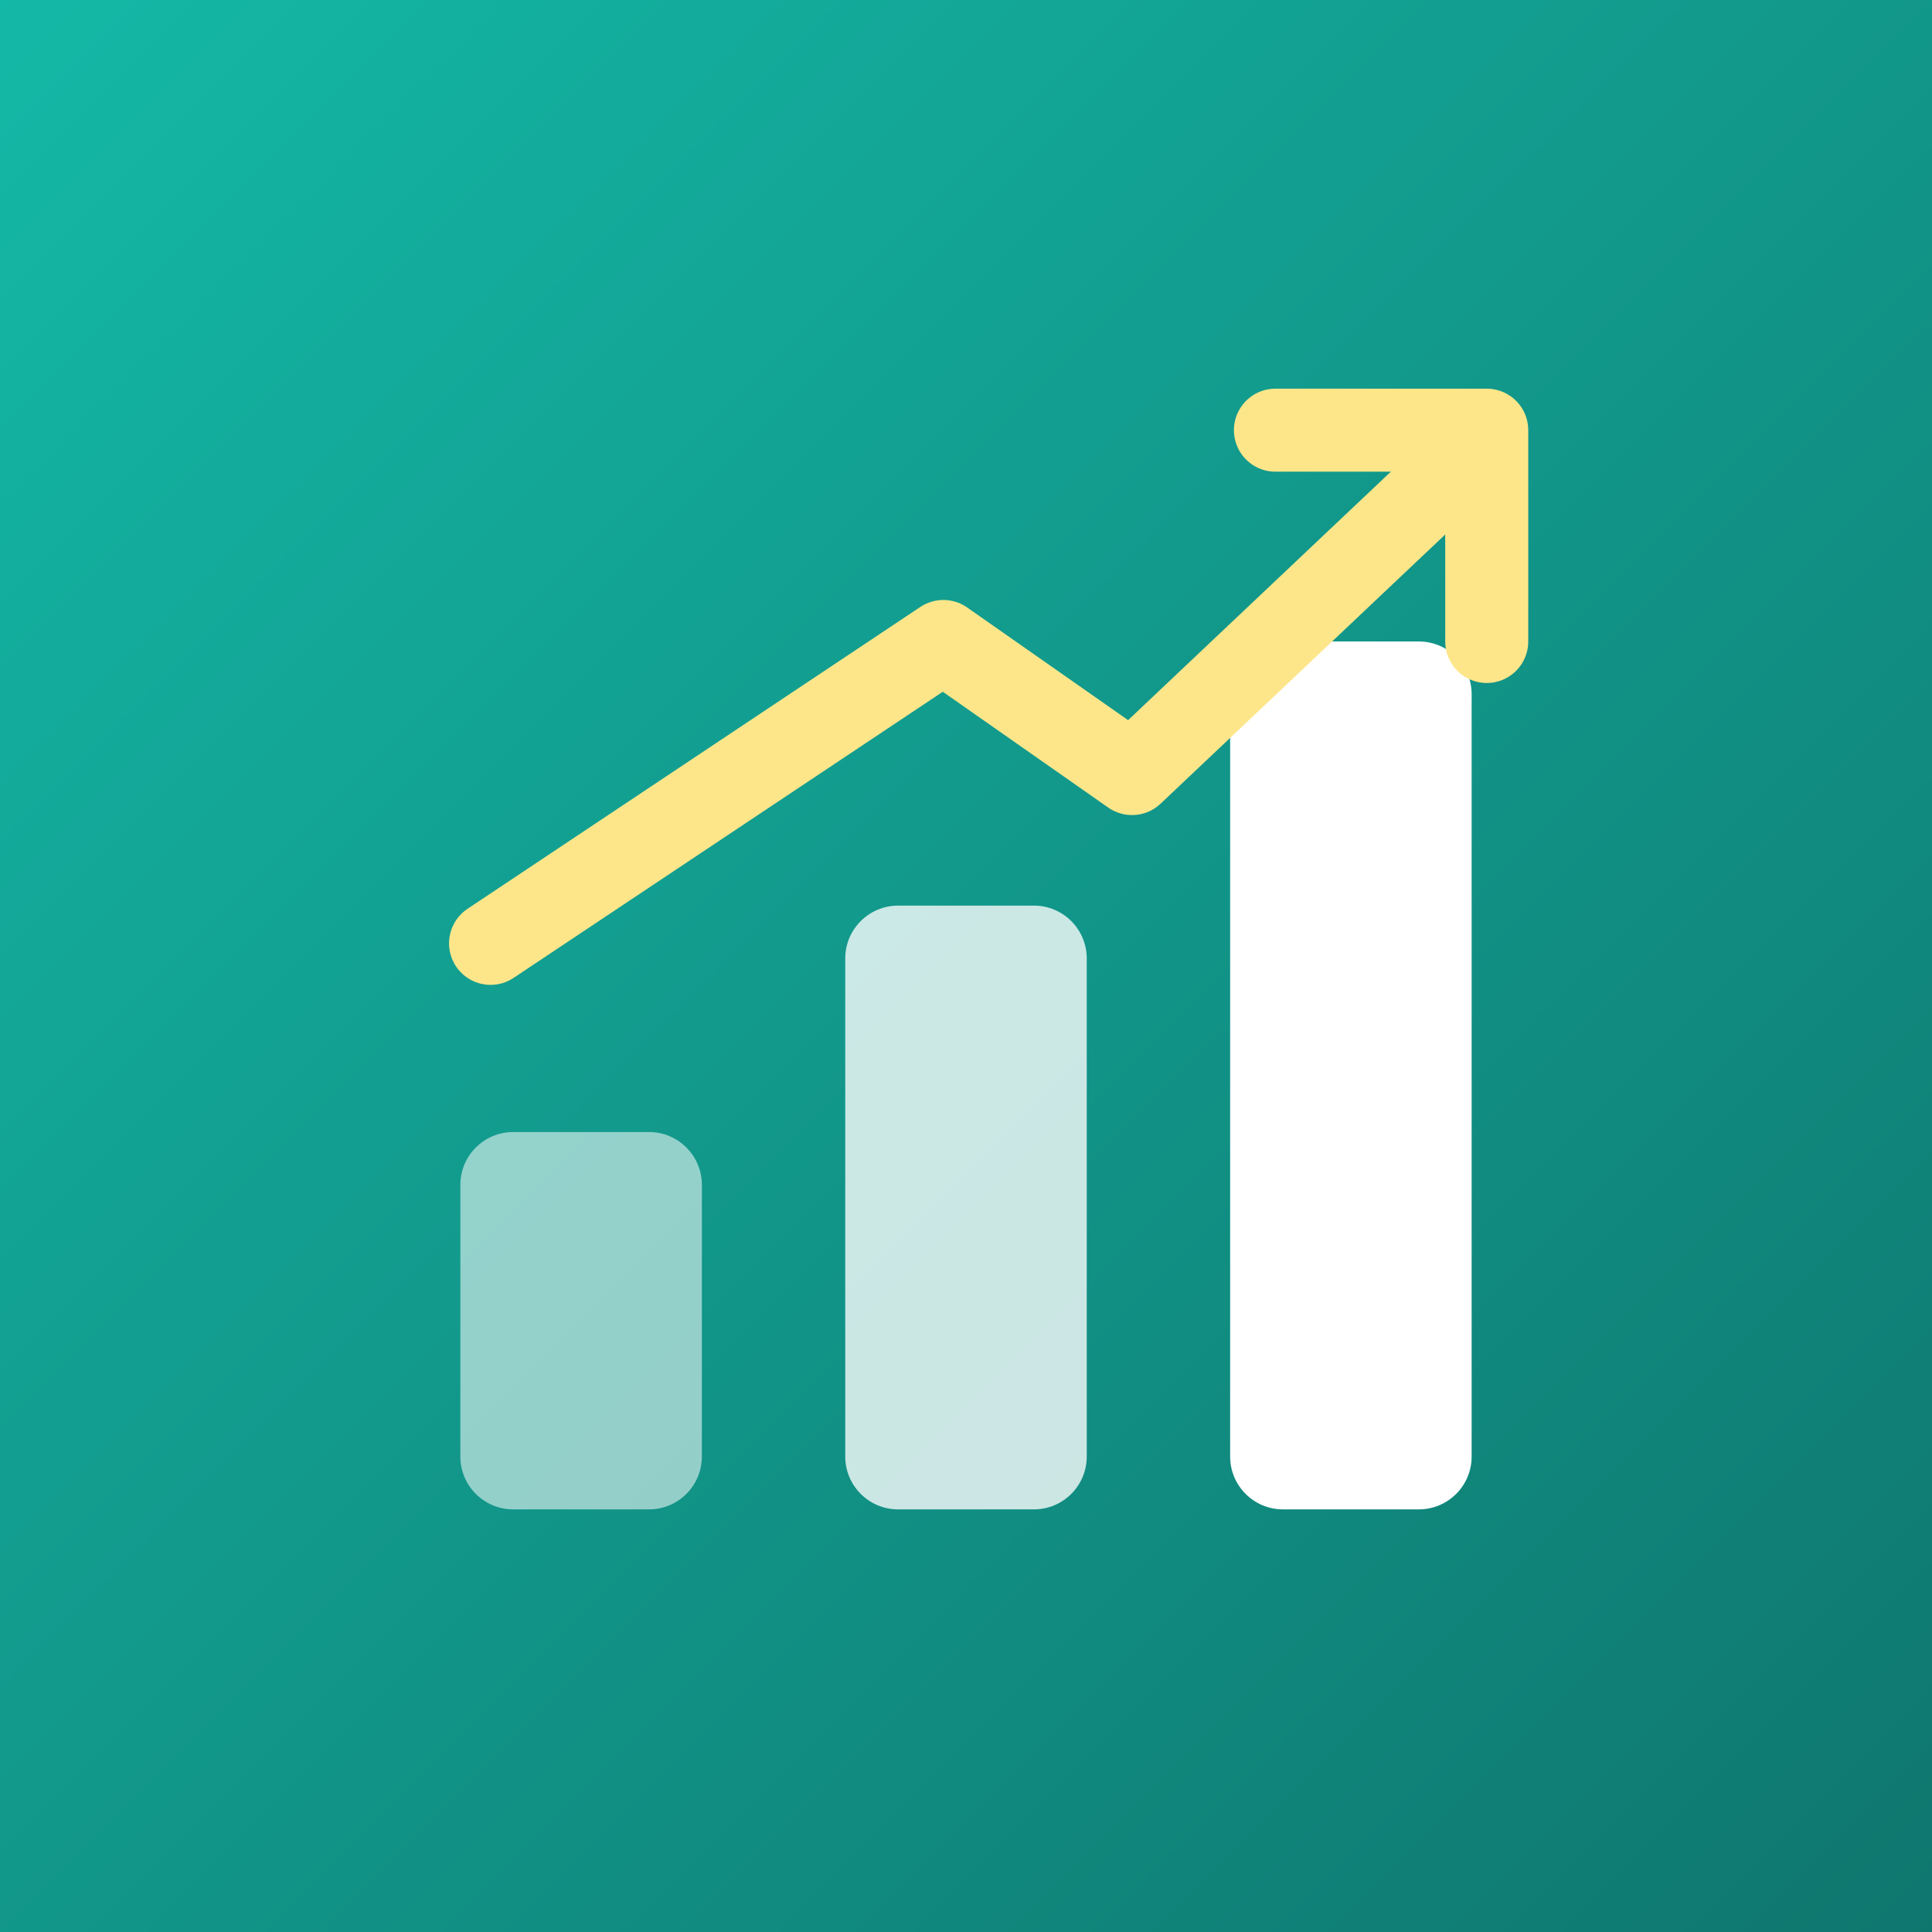
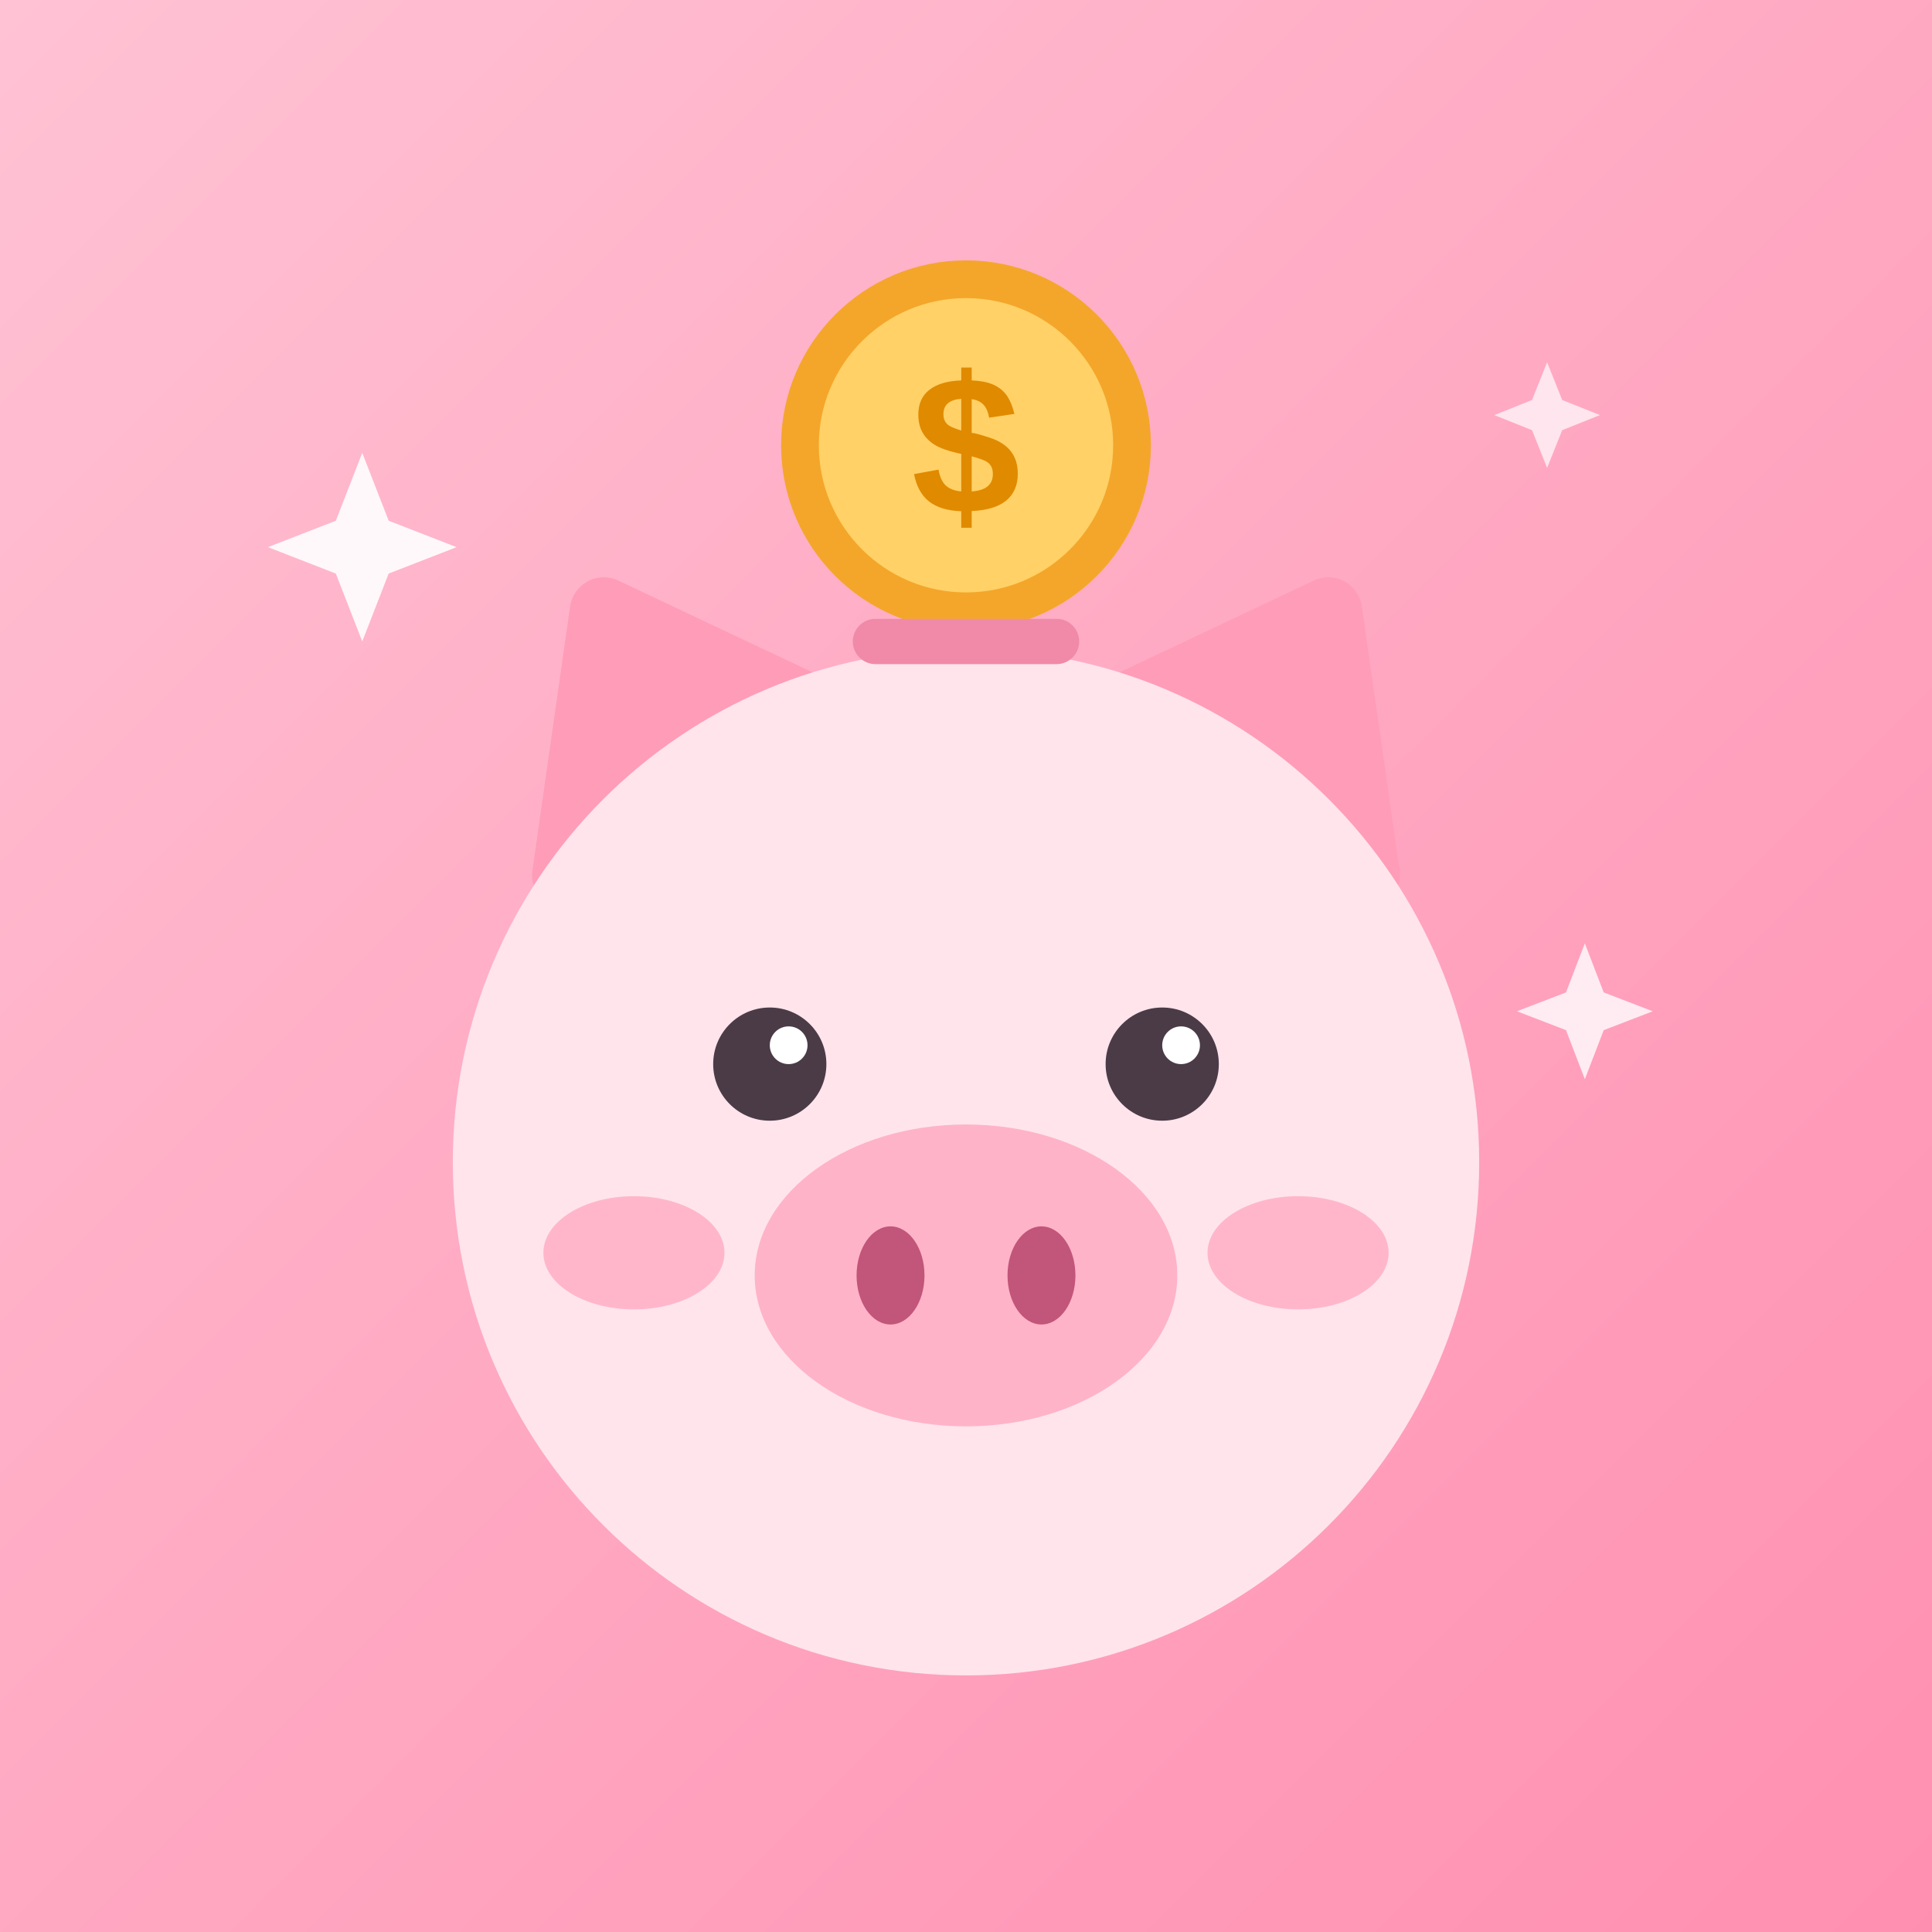
<svg xmlns="http://www.w3.org/2000/svg" viewBox="0 0 512 512" width="512" height="512">
  <defs>
    <linearGradient id="bg" x1="0" y1="0" x2="1" y2="1">
-       <stop offset="0" stop-color="#14b8a6" />
-       <stop offset="1" stop-color="#0f766e" />
+       <stop offset="0" stop-color="#ffc2d4" />
+       <stop offset="1" stop-color="#ff8fb1" />
    </linearGradient>
  </defs>
  <rect width="512" height="512" fill="url(#bg)" />
-   <rect x="122" y="300" width="64" height="100" rx="14" fill="#ffffff" fill-opacity=".55" />
-   <rect x="224" y="240" width="64" height="160" rx="14" fill="#ffffff" fill-opacity=".78" />
-   <rect x="326" y="170" width="64" height="230" rx="14" fill="#ffffff" />
-   <path d="M130 250 L250 170 L300 205 L392 118" fill="none" stroke="#fde68a" stroke-width="22" stroke-linecap="round" stroke-linejoin="round" />
-   <path d="M338 114 L394 114 L394 170" fill="none" stroke="#fde68a" stroke-width="22" stroke-linecap="round" stroke-linejoin="round" />
+   <path d="M96 120l7 18 18 7-18 7-7 18-7-18-18-7 18-7z" fill="#fff" opacity=".9" />
+   <path d="M420 250l5 13 13 5-13 5-5 13-5-13-13-5 13-5z" fill="#fff" opacity=".8" />
+   <path d="M410 96l4 10 10 4-10 4-4 10-4-10-10-4 10-4z" fill="#fff" opacity=".7" />
+   <g fill="#ff9cb8" stroke="#ff9cb8" stroke-width="18" stroke-linejoin="round">
+     <path d="M150 232 L160 162 L232 196 Z" />
+     <path d="M362 232 L352 162 L280 196 Z" />
+   </g>
+   <circle cx="256" cy="308" r="136" fill="#ffe4ec" />
+   <circle cx="256" cy="118" r="44" fill="#ffd166" stroke="#f4a62a" stroke-width="10" />
+   <text x="256" y="136" font-family="Arial, sans-serif" font-size="52" font-weight="700" text-anchor="middle" fill="#e08a00">$</text>
+   <rect x="226" y="164" width="60" height="12" rx="6" fill="#f08aa8" />
+   <ellipse cx="256" cy="338" rx="56" ry="40" fill="#ffb3c8" />
+   <ellipse cx="236" cy="338" rx="9" ry="13" fill="#c2557a" />
+   <ellipse cx="276" cy="338" rx="9" ry="13" fill="#c2557a" />
+   <circle cx="204" cy="282" r="15" fill="#4a3b47" />
+   <circle cx="308" cy="282" r="15" fill="#4a3b47" />
+   <circle cx="209" cy="277" r="5" fill="#fff" />
+   <circle cx="313" cy="277" r="5" fill="#fff" />
+   <ellipse cx="168" cy="332" rx="24" ry="15" fill="#ff7fa1" opacity=".45" />
+   <ellipse cx="344" cy="332" rx="24" ry="15" fill="#ff7fa1" opacity=".45" />
</svg>
